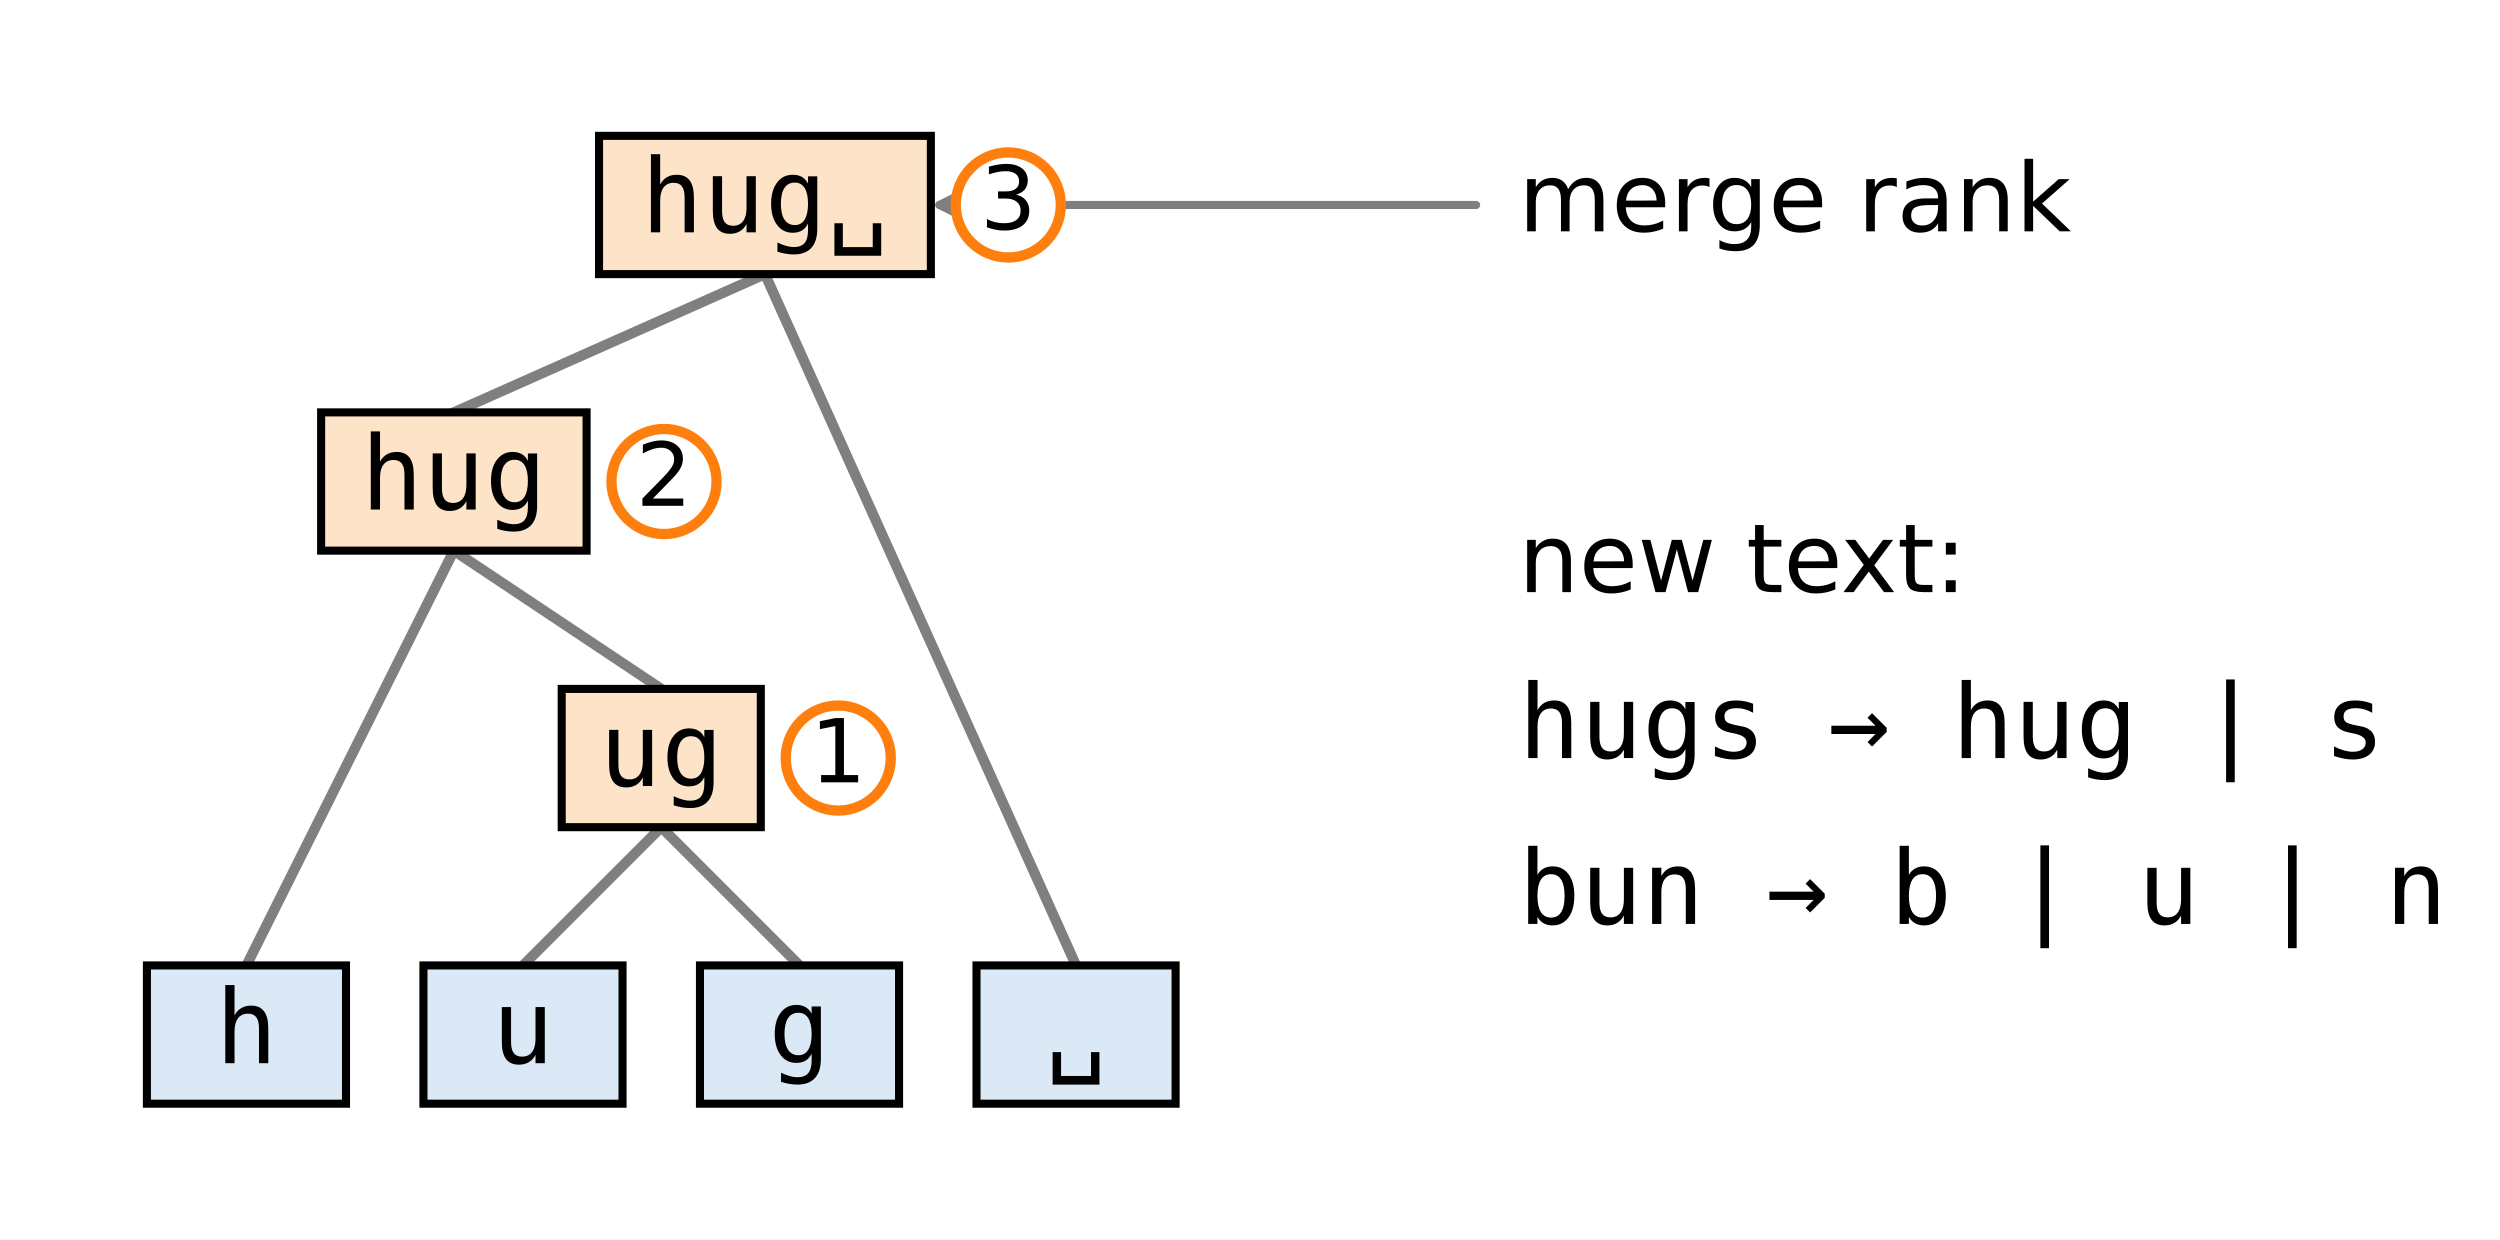
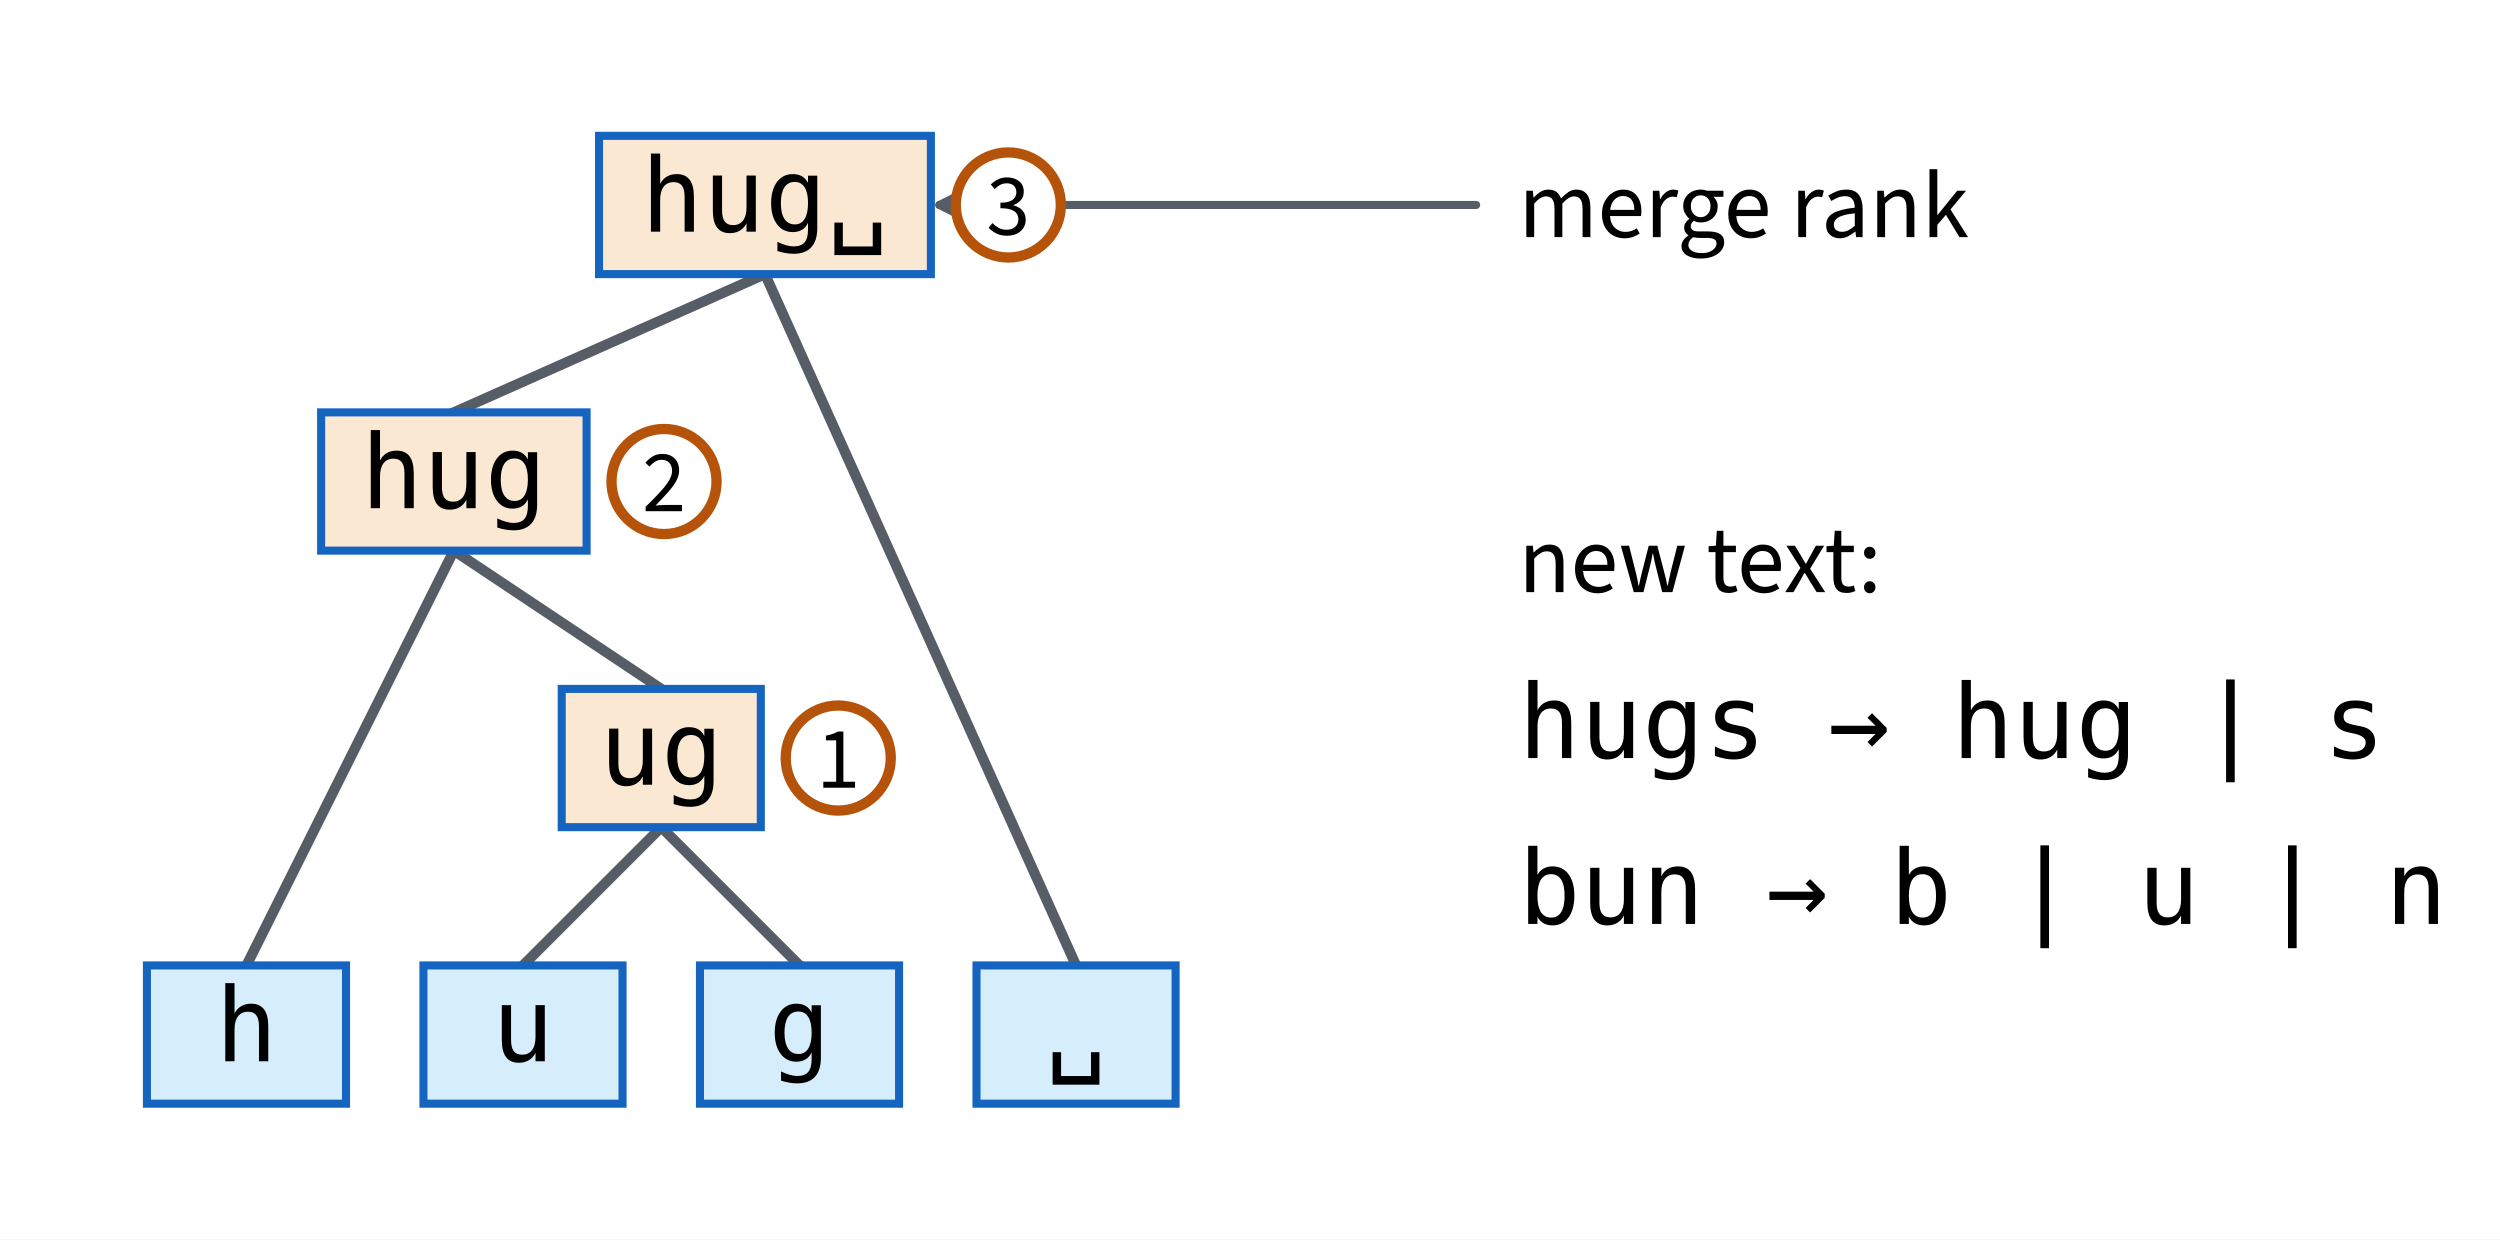
<svg xmlns="http://www.w3.org/2000/svg" xmlns:xlink="http://www.w3.org/1999/xlink" width="340.362pt" height="168.758pt" viewBox="0 0 340.362 168.758" version="1.1">
  <defs>
    <style type="text/css">*{stroke-linejoin: round; stroke-linecap: butt}</style>
  </defs>
  <g id="figure_1">
    <g id="patch_1">
      <path d="M 0 168.758  L 340.362 168.758  L 340.362 0  L 0 0  z " style="fill: #ffffff" />
    </g>
    <g id="axes_1">
      <g id="line2d_1">
-         <path d="M 90.026 112.615  L 71.202 131.439  " clip-path="url(#p2301334f1e)" style="fill: none; stroke: #7f7f7f; stroke-width: 1.4; stroke-linecap: square" />
+         <path d="M 90.026 112.615  L 71.202 131.439  " clip-path="url(#p2301334f1e)" style="fill: none; stroke: #565d66; stroke-width: 1.4; stroke-linecap: square" />
      </g>
      <g id="line2d_2">
-         <path d="M 90.026 112.615  L 108.85 131.439  " clip-path="url(#p2301334f1e)" style="fill: none; stroke: #7f7f7f; stroke-width: 1.4; stroke-linecap: square" />
+         <path d="M 90.026 112.615  L 108.85 131.439  " clip-path="url(#p2301334f1e)" style="fill: none; stroke: #565d66; stroke-width: 1.4; stroke-linecap: square" />
      </g>
      <g id="line2d_3">
-         <path d="M 61.79 74.967  L 33.554 131.439  " clip-path="url(#p2301334f1e)" style="fill: none; stroke: #7f7f7f; stroke-width: 1.4; stroke-linecap: square" />
+         <path d="M 61.79 74.967  L 33.554 131.439  " clip-path="url(#p2301334f1e)" style="fill: none; stroke: #565d66; stroke-width: 1.4; stroke-linecap: square" />
      </g>
      <g id="line2d_4">
-         <path d="M 61.79 74.967  L 90.026 93.791  " clip-path="url(#p2301334f1e)" style="fill: none; stroke: #7f7f7f; stroke-width: 1.4; stroke-linecap: square" />
+         <path d="M 61.79 74.967  L 90.026 93.791  " clip-path="url(#p2301334f1e)" style="fill: none; stroke: #565d66; stroke-width: 1.4; stroke-linecap: square" />
      </g>
      <g id="line2d_5">
-         <path d="M 104.144 37.319  L 61.79 56.143  " clip-path="url(#p2301334f1e)" style="fill: none; stroke: #7f7f7f; stroke-width: 1.4; stroke-linecap: square" />
+         <path d="M 104.144 37.319  L 61.79 56.143  " clip-path="url(#p2301334f1e)" style="fill: none; stroke: #565d66; stroke-width: 1.4; stroke-linecap: square" />
      </g>
      <g id="line2d_6">
-         <path d="M 104.144 37.319  L 146.498 131.439  " clip-path="url(#p2301334f1e)" style="fill: none; stroke: #7f7f7f; stroke-width: 1.4; stroke-linecap: square" />
+         <path d="M 104.144 37.319  L 146.498 131.439  " clip-path="url(#p2301334f1e)" style="fill: none; stroke: #565d66; stroke-width: 1.4; stroke-linecap: square" />
      </g>
      <g id="patch_2">
-         <path d="M 20 150.263  L 47.107 150.263  L 47.107 131.439  L 20 131.439  z " clip-path="url(#p2301334f1e)" style="fill: #dbe9f6; stroke: #000000; stroke-width: 1.1; stroke-linejoin: miter" />
+         <path d="M 20 150.263  L 47.107 150.263  L 47.107 131.439  L 20 131.439  z " clip-path="url(#p2301334f1e)" style="fill: #d6edfc; stroke: #1565c0; stroke-width: 1.1; stroke-linejoin: miter" />
      </g>
      <g id="patch_3">
-         <path d="M 57.649 150.263  L 84.755 150.263  L 84.755 131.439  L 57.649 131.439  z " clip-path="url(#p2301334f1e)" style="fill: #dbe9f6; stroke: #000000; stroke-width: 1.1; stroke-linejoin: miter" />
+         <path d="M 57.649 150.263  L 84.755 150.263  L 84.755 131.439  L 57.649 131.439  z " clip-path="url(#p2301334f1e)" style="fill: #d6edfc; stroke: #1565c0; stroke-width: 1.1; stroke-linejoin: miter" />
      </g>
      <g id="patch_4">
-         <path d="M 95.297 150.263  L 122.403 150.263  L 122.403 131.439  L 95.297 131.439  z " clip-path="url(#p2301334f1e)" style="fill: #dbe9f6; stroke: #000000; stroke-width: 1.1; stroke-linejoin: miter" />
+         <path d="M 95.297 150.263  L 122.403 150.263  L 122.403 131.439  L 95.297 131.439  z " clip-path="url(#p2301334f1e)" style="fill: #d6edfc; stroke: #1565c0; stroke-width: 1.1; stroke-linejoin: miter" />
      </g>
      <g id="patch_5">
-         <path d="M 132.945 150.263  L 160.052 150.263  L 160.052 131.439  L 132.945 131.439  z " clip-path="url(#p2301334f1e)" style="fill: #dbe9f6; stroke: #000000; stroke-width: 1.1; stroke-linejoin: miter" />
+         <path d="M 132.945 150.263  L 160.052 150.263  L 160.052 131.439  L 132.945 131.439  z " clip-path="url(#p2301334f1e)" style="fill: #d6edfc; stroke: #1565c0; stroke-width: 1.1; stroke-linejoin: miter" />
      </g>
      <g id="patch_6">
-         <path d="M 76.473 112.615  L 103.579 112.615  L 103.579 93.791  L 76.473 93.791  z " clip-path="url(#p2301334f1e)" style="fill: #fde3c8; stroke: #000000; stroke-width: 1.1; stroke-linejoin: miter" />
+         <path d="M 76.473 112.615  L 103.579 112.615  L 103.579 93.791  L 76.473 93.791  z " clip-path="url(#p2301334f1e)" style="fill: #fbe8d3; stroke: #1565c0; stroke-width: 1.1; stroke-linejoin: miter" />
      </g>
      <g id="patch_7">
-         <path d="M 43.719 74.967  L 79.861 74.967  L 79.861 56.143  L 43.719 56.143  z " clip-path="url(#p2301334f1e)" style="fill: #fde3c8; stroke: #000000; stroke-width: 1.1; stroke-linejoin: miter" />
+         <path d="M 43.719 74.967  L 79.861 74.967  L 79.861 56.143  L 43.719 56.143  z " clip-path="url(#p2301334f1e)" style="fill: #fbe8d3; stroke: #1565c0; stroke-width: 1.1; stroke-linejoin: miter" />
      </g>
      <g id="patch_8">
-         <path d="M 81.555 37.319  L 126.733 37.319  L 126.733 18.494  L 81.555 18.494  z " clip-path="url(#p2301334f1e)" style="fill: #fde3c8; stroke: #000000; stroke-width: 1.1; stroke-linejoin: miter" />
+         <path d="M 81.555 37.319  L 126.733 37.319  L 126.733 18.494  L 81.555 18.494  z " clip-path="url(#p2301334f1e)" style="fill: #fbe8d3; stroke: #1565c0; stroke-width: 1.1; stroke-linejoin: miter" />
      </g>
      <g id="text_1">
-         <g transform="translate(206.7354 31.49369) scale(0.13 -0.13)">
-           <defs>
-             <path id="DejaVuSans-6d" d="M 3328 2828  Q 3544 3216 3844 3400  Q 4144 3584 4550 3584  Q 5097 3584 5394 3201  Q 5691 2819 5691 2113  L 5691 0  L 5113 0  L 5113 2094  Q 5113 2597 4934 2840  Q 4756 3084 4391 3084  Q 3944 3084 3684 2787  Q 3425 2491 3425 1978  L 3425 0  L 2847 0  L 2847 2094  Q 2847 2600 2669 2842  Q 2491 3084 2119 3084  Q 1678 3084 1418 2786  Q 1159 2488 1159 1978  L 1159 0  L 581 0  L 581 3500  L 1159 3500  L 1159 2956  Q 1356 3278 1631 3431  Q 1906 3584 2284 3584  Q 2666 3584 2933 3390  Q 3200 3197 3328 2828  z " transform="scale(0.015625)" />
-             <path id="DejaVuSans-65" d="M 3597 1894  L 3597 1613  L 953 1613  Q 991 1019 1311 708  Q 1631 397 2203 397  Q 2534 397 2845 478  Q 3156 559 3463 722  L 3463 178  Q 3153 47 2828 -22  Q 2503 -91 2169 -91  Q 1331 -91 842 396  Q 353 884 353 1716  Q 353 2575 817 3079  Q 1281 3584 2069 3584  Q 2775 3584 3186 3129  Q 3597 2675 3597 1894  z M 3022 2063  Q 3016 2534 2758 2815  Q 2500 3097 2075 3097  Q 1594 3097 1305 2825  Q 1016 2553 972 2059  L 3022 2063  z " transform="scale(0.015625)" />
-             <path id="DejaVuSans-72" d="M 2631 2963  Q 2534 3019 2420 3045  Q 2306 3072 2169 3072  Q 1681 3072 1420 2755  Q 1159 2438 1159 1844  L 1159 0  L 581 0  L 581 3500  L 1159 3500  L 1159 2956  Q 1341 3275 1631 3429  Q 1922 3584 2338 3584  Q 2397 3584 2469 3576  Q 2541 3569 2628 3553  L 2631 2963  z " transform="scale(0.015625)" />
-             <path id="DejaVuSans-67" d="M 2906 1791  Q 2906 2416 2648 2759  Q 2391 3103 1925 3103  Q 1463 3103 1205 2759  Q 947 2416 947 1791  Q 947 1169 1205 825  Q 1463 481 1925 481  Q 2391 481 2648 825  Q 2906 1169 2906 1791  z M 3481 434  Q 3481 -459 3084 -895  Q 2688 -1331 1869 -1331  Q 1566 -1331 1297 -1286  Q 1028 -1241 775 -1147  L 775 -588  Q 1028 -725 1275 -790  Q 1522 -856 1778 -856  Q 2344 -856 2625 -561  Q 2906 -266 2906 331  L 2906 616  Q 2728 306 2450 153  Q 2172 0 1784 0  Q 1141 0 747 490  Q 353 981 353 1791  Q 353 2603 747 3093  Q 1141 3584 1784 3584  Q 2172 3584 2450 3431  Q 2728 3278 2906 2969  L 2906 3500  L 3481 3500  L 3481 434  z " transform="scale(0.015625)" />
-             <path id="DejaVuSans-20" transform="scale(0.015625)" />
-             <path id="DejaVuSans-61" d="M 2194 1759  Q 1497 1759 1228 1600  Q 959 1441 959 1056  Q 959 750 1161 570  Q 1363 391 1709 391  Q 2188 391 2477 730  Q 2766 1069 2766 1631  L 2766 1759  L 2194 1759  z M 3341 1997  L 3341 0  L 2766 0  L 2766 531  Q 2569 213 2275 61  Q 1981 -91 1556 -91  Q 1019 -91 701 211  Q 384 513 384 1019  Q 384 1609 779 1909  Q 1175 2209 1959 2209  L 2766 2209  L 2766 2266  Q 2766 2663 2505 2880  Q 2244 3097 1772 3097  Q 1472 3097 1187 3025  Q 903 2953 641 2809  L 641 3341  Q 956 3463 1253 3523  Q 1550 3584 1831 3584  Q 2591 3584 2966 3190  Q 3341 2797 3341 1997  z " transform="scale(0.015625)" />
-             <path id="DejaVuSans-6e" d="M 3513 2113  L 3513 0  L 2938 0  L 2938 2094  Q 2938 2591 2744 2837  Q 2550 3084 2163 3084  Q 1697 3084 1428 2787  Q 1159 2491 1159 1978  L 1159 0  L 581 0  L 581 3500  L 1159 3500  L 1159 2956  Q 1366 3272 1645 3428  Q 1925 3584 2291 3584  Q 2894 3584 3203 3211  Q 3513 2838 3513 2113  z " transform="scale(0.015625)" />
-             <path id="DejaVuSans-6b" d="M 581 4863  L 1159 4863  L 1159 1991  L 2875 3500  L 3609 3500  L 1753 1863  L 3688 0  L 2938 0  L 1159 1709  L 1159 0  L 581 0  L 581 4863  z " transform="scale(0.015625)" />
-           </defs>
-           <use xlink:href="#DejaVuSans-6d" />
-           <use xlink:href="#DejaVuSans-65" transform="translate(97.41211 0)" />
-           <use xlink:href="#DejaVuSans-72" transform="translate(158.9355 0)" />
-           <use xlink:href="#DejaVuSans-67" transform="translate(198.2988 0)" />
-           <use xlink:href="#DejaVuSans-65" transform="translate(261.7754 0)" />
-           <use xlink:href="#DejaVuSans-20" transform="translate(323.2988 0)" />
-           <use xlink:href="#DejaVuSans-72" transform="translate(355.0859 0)" />
-           <use xlink:href="#DejaVuSans-61" transform="translate(396.1992 0)" />
-           <use xlink:href="#DejaVuSans-6e" transform="translate(457.4785 0)" />
-           <use xlink:href="#DejaVuSans-6b" transform="translate(520.8574 0)" />
+         <g transform="translate(206.7354 32.28751) scale(0.13 -0.13)">
+           <defs>
+             <path id="SourceSans3-Regular-28" d="M 525 0  L 525 3110  L 960 3110  L 1005 2662  L 1024 2662  Q 1229 2886 1472 3036  Q 1715 3187 1990 3187  Q 2349 3187 2550 3030  Q 2752 2874 2848 2592  Q 3091 2854 3340 3020  Q 3590 3187 3872 3187  Q 4352 3187 4585 2876  Q 4819 2566 4819 1971  L 4819 0  L 4294 0  L 4294 1901  Q 4294 2336 4153 2534  Q 4013 2733 3718 2733  Q 3373 2733 2938 2253  L 2938 0  L 2413 0  L 2413 1901  Q 2413 2336 2272 2534  Q 2131 2733 1830 2733  Q 1485 2733 1050 2253  L 1050 0  L 525 0  z " transform="scale(0.015625)" />
+             <path id="SourceSans3-Regular-20" d="M 1702 2758  Q 1510 2758 1328 2665  Q 1146 2573 1014 2368  Q 883 2163 838 1830  L 2458 1830  Q 2458 2285 2259 2521  Q 2061 2758 1702 2758  z M 1786 -77  Q 1370 -77 1027 115  Q 685 307 486 675  Q 288 1043 288 1555  Q 288 2061 489 2425  Q 691 2790 1014 2988  Q 1338 3187 1696 3187  Q 2298 3187 2614 2790  Q 2931 2394 2931 1728  Q 2931 1645 2924 1568  Q 2918 1491 2906 1414  L 826 1414  Q 864 890 1161 621  Q 1459 352 1850 352  Q 2074 352 2269 416  Q 2464 480 2624 589  L 2816 243  Q 2611 102 2358 12  Q 2106 -77 1786 -77  z " transform="scale(0.015625)" />
+             <path id="SourceSans3-Regular-2d" d="M 525 0  L 525 3110  L 960 3110  L 1005 2547  L 1024 2547  Q 1178 2842 1408 3014  Q 1638 3187 1907 3187  Q 2093 3187 2240 3123  L 2125 2675  Q 2054 2694 1993 2704  Q 1933 2714 1837 2714  Q 1638 2714 1424 2554  Q 1210 2394 1050 1997  L 1050 0  L 525 0  z " transform="scale(0.015625)" />
+             <path id="SourceSans3-Regular-22" d="M 1574 -1434  Q 1005 -1434 646 -1216  Q 288 -998 288 -595  Q 288 -397 409 -214  Q 531 -32 742 109  L 742 134  Q 627 205 547 333  Q 467 461 467 640  Q 467 838 576 985  Q 685 1133 806 1216  L 806 1242  Q 653 1370 528 1587  Q 403 1805 403 2080  Q 403 2419 563 2668  Q 723 2918 992 3052  Q 1261 3187 1574 3187  Q 1702 3187 1817 3164  Q 1933 3142 2016 3110  L 3098 3110  L 3098 2707  L 2451 2707  L 2451 2682  Q 2560 2579 2637 2425  Q 2714 2272 2714 2061  Q 2714 1734 2560 1491  Q 2406 1248 2150 1117  Q 1894 986 1574 986  Q 1325 986 1107 1094  Q 1024 1024 966 937  Q 909 851 909 723  Q 909 576 1027 480  Q 1146 384 1459 384  L 2061 384  Q 2605 384 2877 208  Q 3149 32 3149 -358  Q 3149 -646 2957 -889  Q 2765 -1133 2413 -1283  Q 2061 -1434 1574 -1434  z M 1574 1338  Q 1843 1338 2038 1539  Q 2234 1741 2234 2080  Q 2234 2419 2042 2611  Q 1850 2803 1574 2803  Q 1299 2803 1107 2611  Q 915 2419 915 2080  Q 915 1741 1110 1539  Q 1306 1338 1574 1338  z M 1651 -1069  Q 2099 -1069 2368 -873  Q 2637 -678 2637 -435  Q 2637 -218 2473 -134  Q 2310 -51 2010 -51  L 1472 -51  Q 1382 -51 1276 -38  Q 1171 -26 1069 0  Q 902 -122 825 -256  Q 749 -390 749 -525  Q 749 -774 989 -921  Q 1229 -1069 1651 -1069  z " transform="scale(0.015625)" />
+             <path id="SourceSans3-Regular-1" transform="scale(0.015625)" />
+             <path id="SourceSans3-Regular-1c" d="M 1242 -77  Q 851 -77 588 153  Q 326 384 326 806  Q 326 1331 787 1600  Q 1248 1869 2246 1978  Q 2246 2176 2188 2349  Q 2131 2522 1993 2634  Q 1856 2746 1600 2746  Q 1331 2746 1094 2643  Q 858 2541 672 2426  L 467 2784  Q 685 2931 1001 3059  Q 1318 3187 1690 3187  Q 2259 3187 2515 2838  Q 2771 2490 2771 1907  L 2771 0  L 2336 0  L 2291 371  L 2272 371  Q 2042 186 1789 54  Q 1536 -77 1242 -77  z M 1389 358  Q 1613 358 1817 460  Q 2022 563 2246 762  L 2246 1600  Q 1722 1542 1414 1440  Q 1107 1338 976 1190  Q 845 1043 845 838  Q 845 582 1005 470  Q 1165 358 1389 358  z " transform="scale(0.015625)" />
+             <path id="SourceSans3-Regular-29" d="M 525 0  L 525 3110  L 960 3110  L 1005 2662  L 1024 2662  Q 1248 2886 1497 3036  Q 1747 3187 2067 3187  Q 2560 3187 2787 2876  Q 3014 2566 3014 1971  L 3014 0  L 2490 0  L 2490 1901  Q 2490 2336 2349 2534  Q 2208 2733 1901 2733  Q 1664 2733 1475 2611  Q 1286 2490 1050 2253  L 1050 0  L 525 0  z " transform="scale(0.015625)" />
+             <path id="SourceSans3-Regular-26" d="M 525 0  L 525 4557  L 1050 4557  L 1050 1478  L 1062 1478  L 2381 3110  L 2970 3110  L 1933 1856  L 3110 0  L 2534 0  L 1626 1498  L 1050 819  L 1050 0  L 525 0  z " transform="scale(0.015625)" />
+           </defs>
+           <use xlink:href="#SourceSans3-Regular-28" />
+           <use xlink:href="#SourceSans3-Regular-20" transform="translate(82.90625 0)" />
+           <use xlink:href="#SourceSans3-Regular-2d" transform="translate(132.5 0)" />
+           <use xlink:href="#SourceSans3-Regular-22" transform="translate(166.2031 0)" />
+           <use xlink:href="#SourceSans3-Regular-20" transform="translate(215.2031 0)" />
+           <use xlink:href="#SourceSans3-Regular-1" transform="translate(264.7969 0)" />
+           <use xlink:href="#SourceSans3-Regular-2d" transform="translate(284.7969 0)" />
+           <use xlink:href="#SourceSans3-Regular-1c" transform="translate(317.0938 0)" />
+           <use xlink:href="#SourceSans3-Regular-29" transform="translate(367.5 0)" />
+           <use xlink:href="#SourceSans3-Regular-26" transform="translate(422.2031 0)" />
        </g>
      </g>
      <g id="patch_9">
-         <path d="M 200.968 27.907  Q 163.814 27.907 127.89 27.907  " style="fill: none; stroke: #7f7f7f; stroke-width: 1.1; stroke-linecap: round" />
-         <path d="M 132.29 30.107  L 127.89 27.907  L 132.29 25.707  " style="fill: none; stroke: #7f7f7f; stroke-width: 1.1; stroke-linecap: round" />
+         <path d="M 200.968 27.907  Q 163.814 27.907 127.89 27.907  " style="fill: none; stroke: #565d66; stroke-width: 1.1; stroke-linecap: round" />
+         <path d="M 134.69 31.307  L 127.89 27.907  L 134.69 24.507  " style="fill: none; stroke: #565d66; stroke-width: 1.1; stroke-linecap: round" />
      </g>
      <g id="text_2">
        <g transform="translate(206.7354 80.61398) scale(0.13 -0.13)">
          <defs>
-             <path id="DejaVuSans-77" d="M 269 3500  L 844 3500  L 1563 769  L 2278 3500  L 2956 3500  L 3675 769  L 4391 3500  L 4966 3500  L 4050 0  L 3372 0  L 2619 2869  L 1863 0  L 1184 0  L 269 3500  z " transform="scale(0.015625)" />
-             <path id="DejaVuSans-74" d="M 1172 4494  L 1172 3500  L 2356 3500  L 2356 3053  L 1172 3053  L 1172 1153  Q 1172 725 1289 603  Q 1406 481 1766 481  L 2356 481  L 2356 0  L 1766 0  Q 1100 0 847 248  Q 594 497 594 1153  L 594 3053  L 172 3053  L 172 3500  L 594 3500  L 594 4494  L 1172 4494  z " transform="scale(0.015625)" />
-             <path id="DejaVuSans-78" d="M 3513 3500  L 2247 1797  L 3578 0  L 2900 0  L 1881 1375  L 863 0  L 184 0  L 1544 1831  L 300 3500  L 978 3500  L 1906 2253  L 2834 3500  L 3513 3500  z " transform="scale(0.015625)" />
-             <path id="DejaVuSans-3a" d="M 750 794  L 1409 794  L 1409 0  L 750 0  L 750 794  z M 750 3309  L 1409 3309  L 1409 2516  L 750 2516  L 750 3309  z " transform="scale(0.015625)" />
-           </defs>
-           <use xlink:href="#DejaVuSans-6e" />
-           <use xlink:href="#DejaVuSans-65" transform="translate(63.37891 0)" />
-           <use xlink:href="#DejaVuSans-77" transform="translate(124.9023 0)" />
-           <use xlink:href="#DejaVuSans-20" transform="translate(206.6895 0)" />
-           <use xlink:href="#DejaVuSans-74" transform="translate(238.4766 0)" />
-           <use xlink:href="#DejaVuSans-65" transform="translate(277.6855 0)" />
-           <use xlink:href="#DejaVuSans-78" transform="translate(337.459 0)" />
-           <use xlink:href="#DejaVuSans-74" transform="translate(396.6387 0)" />
-           <use xlink:href="#DejaVuSans-3a" transform="translate(435.8477 0)" />
+             <path id="SourceSans3-Regular-32" d="M 1018 0  L 154 3110  L 704 3110  L 1158 1312  Q 1210 1101 1254 889  Q 1299 678 1338 429  L 1363 429  Q 1414 678 1462 889  Q 1510 1101 1562 1312  L 2022 3110  L 2598 3110  L 3066 1312  Q 3123 1101 3174 889  Q 3226 678 3270 429  L 3296 429  Q 3347 678 3392 889  Q 3437 1101 3482 1312  L 3936 3110  L 4448 3110  L 3610 0  L 2925 0  L 2509 1664  Q 2451 1882 2406 2096  Q 2362 2310 2310 2586  L 2285 2586  Q 2240 2310 2192 2092  Q 2144 1875 2086 1664  L 1670 0  L 1018 0  z " transform="scale(0.015625)" />
+             <path id="SourceSans3-Regular-2f" d="M 1504 -58  Q 1005 -58 809 227  Q 614 512 614 979  L 614 2682  L 154 2682  L 154 3078  L 640 3110  L 704 4109  L 1146 4109  L 1146 3110  L 1984 3110  L 1984 2682  L 1146 2682  L 1146 966  Q 1146 685 1251 528  Q 1357 371 1626 371  Q 1709 371 1798 387  Q 1888 403 1978 448  L 2086 77  Q 1965 13 1814 -22  Q 1664 -58 1504 -58  z " transform="scale(0.015625)" />
+             <path id="SourceSans3-Regular-33" d="M 90 0  L 1107 1626  L 166 3110  L 736 3110  L 1152 2426  Q 1222 2304 1299 2169  Q 1376 2035 1459 1907  L 1485 1907  Q 1555 2035 1625 2169  Q 1696 2304 1766 2426  L 2144 3110  L 2694 3110  L 1754 1568  L 2765 0  L 2195 0  L 1741 723  Q 1658 864 1574 1005  Q 1491 1146 1402 1280  L 1376 1280  Q 1293 1146 1216 1008  Q 1139 870 1062 723  L 640 0  L 90 0  z " transform="scale(0.015625)" />
+             <path id="SourceSans3-Regular-56d" d="M 800 2233  Q 640 2233 528 2345  Q 416 2457 416 2630  Q 416 2816 528 2928  Q 640 3040 800 3040  Q 954 3040 1066 2928  Q 1178 2816 1178 2630  Q 1178 2457 1066 2345  Q 954 2233 800 2233  z M 800 -77  Q 640 -77 528 35  Q 416 147 416 320  Q 416 506 528 618  Q 640 730 800 730  Q 954 730 1066 618  Q 1178 506 1178 320  Q 1178 147 1066 35  Q 954 -77 800 -77  z " transform="scale(0.015625)" />
+           </defs>
+           <use xlink:href="#SourceSans3-Regular-29" />
+           <use xlink:href="#SourceSans3-Regular-20" transform="translate(54.70312 0)" />
+           <use xlink:href="#SourceSans3-Regular-32" transform="translate(104.7969 0)" />
+           <use xlink:href="#SourceSans3-Regular-1" transform="translate(176.7031 0)" />
+           <use xlink:href="#SourceSans3-Regular-2f" transform="translate(196.7031 0)" />
+           <use xlink:href="#SourceSans3-Regular-20" transform="translate(229.0938 0)" />
+           <use xlink:href="#SourceSans3-Regular-33" transform="translate(277.9844 0)" />
+           <use xlink:href="#SourceSans3-Regular-2f" transform="translate(320.1719 0)" />
+           <use xlink:href="#SourceSans3-Regular-56d" transform="translate(355.375 0)" />
        </g>
      </g>
      <g id="text_3">
        <g transform="translate(206.7354 103.2029) scale(0.14 -0.14)">
          <defs>
-             <path id="DejaVuSansMono-68" d="M 3284 2169  L 3284 0  L 2706 0  L 2706 2169  Q 2706 2641 2540 2862  Q 2375 3084 2022 3084  Q 1619 3084 1401 2798  Q 1184 2513 1184 1978  L 1184 0  L 609 0  L 609 4863  L 1184 4863  L 1184 2975  Q 1338 3275 1600 3429  Q 1863 3584 2222 3584  Q 2756 3584 3020 3232  Q 3284 2881 3284 2169  z " transform="scale(0.015625)" />
-             <path id="DejaVuSansMono-75" d="M 609 1325  L 609 3494  L 1184 3494  L 1184 1325  Q 1184 853 1351 631  Q 1519 409 1869 409  Q 2275 409 2490 695  Q 2706 981 2706 1516  L 2706 3494  L 3284 3494  L 3284 0  L 2706 0  L 2706 525  Q 2553 222 2289 65  Q 2025 -91 1672 -91  Q 1134 -91 871 261  Q 609 613 609 1325  z " transform="scale(0.015625)" />
-             <path id="DejaVuSansMono-67" d="M 2681 1778  Q 2681 2425 2470 2761  Q 2259 3097 1856 3097  Q 1434 3097 1212 2761  Q 991 2425 991 1778  Q 991 1131 1214 792  Q 1438 453 1863 453  Q 2259 453 2470 793  Q 2681 1134 2681 1778  z M 3256 225  Q 3256 -563 2884 -969  Q 2513 -1375 1791 -1375  Q 1553 -1375 1293 -1331  Q 1034 -1288 775 -1203  L 775 -634  Q 1081 -778 1331 -847  Q 1581 -916 1791 -916  Q 2256 -916 2468 -662  Q 2681 -409 2681 141  L 2681 166  L 2681 556  Q 2544 263 2306 119  Q 2069 -25 1728 -25  Q 1116 -25 750 465  Q 384 956 384 1778  Q 384 2603 750 3093  Q 1116 3584 1728 3584  Q 2066 3584 2300 3450  Q 2534 3316 2681 3034  L 2681 3488  L 3256 3488  L 3256 225  z " transform="scale(0.015625)" />
-             <path id="DejaVuSansMono-73" d="M 3041 3378  L 3041 2816  Q 2794 2959 2544 3031  Q 2294 3103 2034 3103  Q 1644 3103 1451 2976  Q 1259 2850 1259 2591  Q 1259 2356 1403 2240  Q 1547 2125 2119 2016  L 2350 1972  Q 2778 1891 2998 1647  Q 3219 1403 3219 1013  Q 3219 494 2850 201  Q 2481 -91 1825 -91  Q 1566 -91 1281 -36  Q 997 19 666 128  L 666 722  Q 988 556 1281 473  Q 1575 391 1838 391  Q 2219 391 2428 545  Q 2638 700 2638 978  Q 2638 1378 1872 1531  L 1847 1538  L 1631 1581  Q 1134 1678 906 1908  Q 678 2138 678 2534  Q 678 3038 1018 3311  Q 1359 3584 1991 3584  Q 2272 3584 2531 3532  Q 2791 3481 3041 3378  z " transform="scale(0.015625)" />
-             <path id="DejaVuSansMono-20" transform="scale(0.015625)" />
-             <path id="DejaVuSansMono-2192" d="M 3647 1625  L 2738 716  L 2456 997  L 2956 1497  L 206 1497  L 206 2009  L 2956 2009  L 2456 2509  L 2738 2791  L 3647 1881  L 3647 1625  z " transform="scale(0.015625)" />
-             <path id="DejaVuSansMono-7c" d="M 2194 4891  L 2194 -1509  L 1656 -1509  L 1656 4891  L 2194 4891  z " transform="scale(0.015625)" />
-           </defs>
-           <use xlink:href="#DejaVuSansMono-68" />
-           <use xlink:href="#DejaVuSansMono-75" transform="translate(60.20508 0)" />
-           <use xlink:href="#DejaVuSansMono-67" transform="translate(120.4102 0)" />
-           <use xlink:href="#DejaVuSansMono-73" transform="translate(180.6152 0)" />
-           <use xlink:href="#DejaVuSansMono-20" transform="translate(240.8203 0)" />
-           <use xlink:href="#DejaVuSansMono-2192" transform="translate(301.0254 0)" />
-           <use xlink:href="#DejaVuSansMono-20" transform="translate(361.2305 0)" />
-           <use xlink:href="#DejaVuSansMono-68" transform="translate(421.4355 0)" />
-           <use xlink:href="#DejaVuSansMono-75" transform="translate(481.6406 0)" />
-           <use xlink:href="#DejaVuSansMono-67" transform="translate(541.8457 0)" />
-           <use xlink:href="#DejaVuSansMono-20" transform="translate(602.0508 0)" />
-           <use xlink:href="#DejaVuSansMono-7c" transform="translate(662.2559 0)" />
-           <use xlink:href="#DejaVuSansMono-20" transform="translate(722.4609 0)" />
-           <use xlink:href="#DejaVuSansMono-73" transform="translate(782.666 0)" />
+             <path id="DejaVuSansMono-4b" d="M 3284 2169  L 3284 0  L 2706 0  L 2706 2169  Q 2706 2641 2540 2862  Q 2375 3084 2022 3084  Q 1619 3084 1401 2798  Q 1184 2513 1184 1978  L 1184 0  L 609 0  L 609 4863  L 1184 4863  L 1184 2975  Q 1338 3275 1600 3429  Q 1863 3584 2222 3584  Q 2756 3584 3020 3232  Q 3284 2881 3284 2169  z " transform="scale(0.015625)" />
+             <path id="DejaVuSansMono-58" d="M 609 1325  L 609 3494  L 1184 3494  L 1184 1325  Q 1184 853 1351 631  Q 1519 409 1869 409  Q 2275 409 2490 695  Q 2706 981 2706 1516  L 2706 3494  L 3284 3494  L 3284 0  L 2706 0  L 2706 525  Q 2553 222 2289 65  Q 2025 -91 1672 -91  Q 1134 -91 871 261  Q 609 613 609 1325  z " transform="scale(0.015625)" />
+             <path id="DejaVuSansMono-4a" d="M 2681 1778  Q 2681 2425 2470 2761  Q 2259 3097 1856 3097  Q 1434 3097 1212 2761  Q 991 2425 991 1778  Q 991 1131 1214 792  Q 1438 453 1863 453  Q 2259 453 2470 793  Q 2681 1134 2681 1778  z M 3256 225  Q 3256 -563 2884 -969  Q 2513 -1375 1791 -1375  Q 1553 -1375 1293 -1331  Q 1034 -1288 775 -1203  L 775 -634  Q 1081 -778 1331 -847  Q 1581 -916 1791 -916  Q 2256 -916 2468 -662  Q 2681 -409 2681 141  L 2681 166  L 2681 556  Q 2544 263 2306 119  Q 2069 -25 1728 -25  Q 1116 -25 750 465  Q 384 956 384 1778  Q 384 2603 750 3093  Q 1116 3584 1728 3584  Q 2066 3584 2300 3450  Q 2534 3316 2681 3034  L 2681 3488  L 3256 3488  L 3256 225  z " transform="scale(0.015625)" />
+             <path id="DejaVuSansMono-56" d="M 3041 3378  L 3041 2816  Q 2794 2959 2544 3031  Q 2294 3103 2034 3103  Q 1644 3103 1451 2976  Q 1259 2850 1259 2591  Q 1259 2356 1403 2240  Q 1547 2125 2119 2016  L 2350 1972  Q 2778 1891 2998 1647  Q 3219 1403 3219 1013  Q 3219 494 2850 201  Q 2481 -91 1825 -91  Q 1566 -91 1281 -36  Q 997 19 666 128  L 666 722  Q 988 556 1281 473  Q 1575 391 1838 391  Q 2219 391 2428 545  Q 2638 700 2638 978  Q 2638 1378 1872 1531  L 1847 1538  L 1631 1581  Q 1134 1678 906 1908  Q 678 2138 678 2534  Q 678 3038 1018 3311  Q 1359 3584 1991 3584  Q 2272 3584 2531 3532  Q 2791 3481 3041 3378  z " transform="scale(0.015625)" />
+             <path id="DejaVuSansMono-3" transform="scale(0.015625)" />
+             <path id="DejaVuSansMono-7a6" d="M 3647 1625  L 2738 716  L 2456 997  L 2956 1497  L 206 1497  L 206 2009  L 2956 2009  L 2456 2509  L 2738 2791  L 3647 1881  L 3647 1625  z " transform="scale(0.015625)" />
+             <path id="DejaVuSansMono-5f" d="M 2194 4891  L 2194 -1509  L 1656 -1509  L 1656 4891  L 2194 4891  z " transform="scale(0.015625)" />
+           </defs>
+           <use xlink:href="#DejaVuSansMono-4b" />
+           <use xlink:href="#DejaVuSansMono-58" transform="translate(60.20312 0)" />
+           <use xlink:href="#DejaVuSansMono-4a" transform="translate(120.4062 0)" />
+           <use xlink:href="#DejaVuSansMono-56" transform="translate(180.6094 0)" />
+           <use xlink:href="#DejaVuSansMono-3" transform="translate(240.8125 0)" />
+           <use xlink:href="#DejaVuSansMono-7a6" transform="translate(301.0156 0)" />
+           <use xlink:href="#DejaVuSansMono-3" transform="translate(361.2188 0)" />
+           <use xlink:href="#DejaVuSansMono-4b" transform="translate(421.4219 0)" />
+           <use xlink:href="#DejaVuSansMono-58" transform="translate(481.625 0)" />
+           <use xlink:href="#DejaVuSansMono-4a" transform="translate(541.8281 0)" />
+           <use xlink:href="#DejaVuSansMono-3" transform="translate(602.0312 0)" />
+           <use xlink:href="#DejaVuSansMono-5f" transform="translate(662.2344 0)" />
+           <use xlink:href="#DejaVuSansMono-3" transform="translate(722.4375 0)" />
+           <use xlink:href="#DejaVuSansMono-56" transform="translate(782.6406 0)" />
        </g>
      </g>
      <g id="text_4">
        <g transform="translate(206.7354 125.7918) scale(0.14 -0.14)">
          <defs>
-             <path id="DejaVuSansMono-62" d="M 2869 1747  Q 2869 2416 2656 2756  Q 2444 3097 2028 3097  Q 1609 3097 1393 2755  Q 1178 2413 1178 1747  Q 1178 1084 1393 740  Q 1609 397 2028 397  Q 2444 397 2656 737  Q 2869 1078 2869 1747  z M 1178 3053  Q 1316 3309 1558 3446  Q 1800 3584 2119 3584  Q 2750 3584 3112 3098  Q 3475 2613 3475 1759  Q 3475 894 3111 401  Q 2747 -91 2113 -91  Q 1800 -91 1561 45  Q 1322 181 1178 441  L 1178 0  L 603 0  L 603 4863  L 1178 4863  L 1178 3053  z " transform="scale(0.015625)" />
-             <path id="DejaVuSansMono-6e" d="M 3284 2169  L 3284 0  L 2706 0  L 2706 2169  Q 2706 2641 2540 2862  Q 2375 3084 2022 3084  Q 1619 3084 1401 2798  Q 1184 2513 1184 1978  L 1184 0  L 609 0  L 609 3500  L 1184 3500  L 1184 2975  Q 1338 3275 1600 3429  Q 1863 3584 2222 3584  Q 2756 3584 3020 3232  Q 3284 2881 3284 2169  z " transform="scale(0.015625)" />
-           </defs>
-           <use xlink:href="#DejaVuSansMono-62" />
-           <use xlink:href="#DejaVuSansMono-75" transform="translate(60.20508 0)" />
-           <use xlink:href="#DejaVuSansMono-6e" transform="translate(120.4102 0)" />
-           <use xlink:href="#DejaVuSansMono-20" transform="translate(180.6152 0)" />
-           <use xlink:href="#DejaVuSansMono-2192" transform="translate(240.8203 0)" />
-           <use xlink:href="#DejaVuSansMono-20" transform="translate(301.0254 0)" />
-           <use xlink:href="#DejaVuSansMono-62" transform="translate(361.2305 0)" />
-           <use xlink:href="#DejaVuSansMono-20" transform="translate(421.4355 0)" />
-           <use xlink:href="#DejaVuSansMono-7c" transform="translate(481.6406 0)" />
-           <use xlink:href="#DejaVuSansMono-20" transform="translate(541.8457 0)" />
-           <use xlink:href="#DejaVuSansMono-75" transform="translate(602.0508 0)" />
-           <use xlink:href="#DejaVuSansMono-20" transform="translate(662.2559 0)" />
-           <use xlink:href="#DejaVuSansMono-7c" transform="translate(722.4609 0)" />
-           <use xlink:href="#DejaVuSansMono-20" transform="translate(782.666 0)" />
-           <use xlink:href="#DejaVuSansMono-6e" transform="translate(842.8711 0)" />
+             <path id="DejaVuSansMono-45" d="M 2869 1747  Q 2869 2416 2656 2756  Q 2444 3097 2028 3097  Q 1609 3097 1393 2755  Q 1178 2413 1178 1747  Q 1178 1084 1393 740  Q 1609 397 2028 397  Q 2444 397 2656 737  Q 2869 1078 2869 1747  z M 1178 3053  Q 1316 3309 1558 3446  Q 1800 3584 2119 3584  Q 2750 3584 3112 3098  Q 3475 2613 3475 1759  Q 3475 894 3111 401  Q 2747 -91 2113 -91  Q 1800 -91 1561 45  Q 1322 181 1178 441  L 1178 0  L 603 0  L 603 4863  L 1178 4863  L 1178 3053  z " transform="scale(0.015625)" />
+             <path id="DejaVuSansMono-51" d="M 3284 2169  L 3284 0  L 2706 0  L 2706 2169  Q 2706 2641 2540 2862  Q 2375 3084 2022 3084  Q 1619 3084 1401 2798  Q 1184 2513 1184 1978  L 1184 0  L 609 0  L 609 3500  L 1184 3500  L 1184 2975  Q 1338 3275 1600 3429  Q 1863 3584 2222 3584  Q 2756 3584 3020 3232  Q 3284 2881 3284 2169  z " transform="scale(0.015625)" />
+           </defs>
+           <use xlink:href="#DejaVuSansMono-45" />
+           <use xlink:href="#DejaVuSansMono-58" transform="translate(60.20312 0)" />
+           <use xlink:href="#DejaVuSansMono-51" transform="translate(120.4062 0)" />
+           <use xlink:href="#DejaVuSansMono-3" transform="translate(180.6094 0)" />
+           <use xlink:href="#DejaVuSansMono-7a6" transform="translate(240.8125 0)" />
+           <use xlink:href="#DejaVuSansMono-3" transform="translate(301.0156 0)" />
+           <use xlink:href="#DejaVuSansMono-45" transform="translate(361.2188 0)" />
+           <use xlink:href="#DejaVuSansMono-3" transform="translate(421.4219 0)" />
+           <use xlink:href="#DejaVuSansMono-5f" transform="translate(481.625 0)" />
+           <use xlink:href="#DejaVuSansMono-3" transform="translate(541.8281 0)" />
+           <use xlink:href="#DejaVuSansMono-58" transform="translate(602.0312 0)" />
+           <use xlink:href="#DejaVuSansMono-3" transform="translate(662.2344 0)" />
+           <use xlink:href="#DejaVuSansMono-5f" transform="translate(722.4375 0)" />
+           <use xlink:href="#DejaVuSansMono-3" transform="translate(782.6406 0)" />
+           <use xlink:href="#DejaVuSansMono-51" transform="translate(842.8438 0)" />
        </g>
      </g>
      <g id="text_5">
-         <g transform="translate(29.33952 144.7514) scale(0.14 -0.14)">
-           <use xlink:href="#DejaVuSansMono-68" />
+         <g transform="translate(29.33952 144.4883) scale(0.14 -0.14)">
+           <use xlink:href="#DejaVuSansMono-4b" />
        </g>
      </g>
      <g id="text_6">
-         <g transform="translate(66.98771 144.7514) scale(0.14 -0.14)">
-           <use xlink:href="#DejaVuSansMono-75" />
+         <g transform="translate(66.98771 144.4878) scale(0.14 -0.14)">
+           <use xlink:href="#DejaVuSansMono-58" />
        </g>
      </g>
      <g id="text_7">
-         <g transform="translate(104.6359 144.6551) scale(0.14 -0.14)">
-           <use xlink:href="#DejaVuSansMono-67" />
+         <g transform="translate(104.6359 144.4878) scale(0.14 -0.14)">
+           <use xlink:href="#DejaVuSansMono-4a" />
        </g>
      </g>
      <g id="text_8">
-         <g transform="translate(142.2841 144.478) scale(0.14 -0.14)">
-           <defs>
-             <path id="DejaVuSansMono-2423" d="M 469 -1456  L 469 566  L 994 566  L 994 -919  L 2856 -919  L 2856 566  L 3381 566  L 3381 -1456  L 469 -1456  z " transform="scale(0.015625)" />
-           </defs>
-           <use xlink:href="#DejaVuSansMono-2423" />
+         <g transform="translate(142.2841 144.4878) scale(0.14 -0.14)">
+           <defs>
+             <path id="DejaVuSansMono-94e" d="M 469 -1456  L 469 566  L 994 566  L 994 -919  L 2856 -919  L 2856 566  L 3381 566  L 3381 -1456  L 469 -1456  z " transform="scale(0.015625)" />
+           </defs>
+           <use xlink:href="#DejaVuSansMono-94e" />
        </g>
      </g>
      <g id="text_9">
-         <g transform="translate(81.59759 107.007) scale(0.14 -0.14)">
-           <use xlink:href="#DejaVuSansMono-75" />
-           <use xlink:href="#DejaVuSansMono-67" transform="translate(60.20508 0)" />
+         <g transform="translate(81.59759 106.8396) scale(0.14 -0.14)">
+           <use xlink:href="#DejaVuSansMono-58" />
+           <use xlink:href="#DejaVuSansMono-4a" transform="translate(60.20312 0)" />
        </g>
      </g>
      <g id="patch_10">
-         <path d="M 114.121 110.356  C 116.018 110.356 117.838 109.602 119.179 108.261  C 120.52 106.92 121.274 105.1 121.274 103.203  C 121.274 101.306 120.52 99.486 119.179 98.145  C 117.838 96.803 116.018 96.05 114.121 96.05  C 112.224 96.05 110.404 96.803 109.063 98.145  C 107.721 99.486 106.968 101.306 106.968 103.203  C 106.968 105.1 107.721 106.92 109.063 108.261  C 110.404 109.602 112.224 110.356 114.121 110.356  z " clip-path="url(#p2301334f1e)" style="fill: #ffffff; stroke: #ff7f0e; stroke-width: 1.4; stroke-linejoin: miter" />
+         <path d="M 114.121 110.356  C 116.018 110.356 117.838 109.602 119.179 108.261  C 120.52 106.92 121.274 105.1 121.274 103.203  C 121.274 101.306 120.52 99.486 119.179 98.145  C 117.838 96.803 116.018 96.05 114.121 96.05  C 112.224 96.05 110.404 96.803 109.063 98.145  C 107.721 99.486 106.968 101.306 106.968 103.203  C 106.968 105.1 107.721 106.92 109.063 108.261  C 110.404 109.602 112.224 110.356 114.121 110.356  z " clip-path="url(#p2301334f1e)" style="fill: #ffffff; stroke: #b45309; stroke-width: 1.4; stroke-linejoin: miter" />
      </g>
      <g id="text_10">
-         <g transform="translate(49.14722 69.3697) scale(0.14 -0.14)">
-           <use xlink:href="#DejaVuSansMono-68" />
-           <use xlink:href="#DejaVuSansMono-75" transform="translate(60.20508 0)" />
-           <use xlink:href="#DejaVuSansMono-67" transform="translate(120.4102 0)" />
+         <g transform="translate(49.14722 69.19196) scale(0.14 -0.14)">
+           <use xlink:href="#DejaVuSansMono-4b" />
+           <use xlink:href="#DejaVuSansMono-58" transform="translate(60.20312 0)" />
+           <use xlink:href="#DejaVuSansMono-4a" transform="translate(120.4062 0)" />
        </g>
      </g>
      <g id="patch_11">
-         <path d="M 90.403 72.708  C 92.3 72.708 94.119 71.954 95.461 70.613  C 96.802 69.271 97.556 67.452 97.556 65.555  C 97.556 63.658 96.802 61.838 95.461 60.497  C 94.119 59.155 92.3 58.402 90.403 58.402  C 88.505 58.402 86.686 59.155 85.344 60.497  C 84.003 61.838 83.249 63.658 83.249 65.555  C 83.249 67.452 84.003 69.271 85.344 70.613  C 86.686 71.954 88.505 72.708 90.403 72.708  z " clip-path="url(#p2301334f1e)" style="fill: #ffffff; stroke: #ff7f0e; stroke-width: 1.4; stroke-linejoin: miter" />
+         <path d="M 90.403 72.708  C 92.3 72.708 94.119 71.954 95.461 70.613  C 96.802 69.271 97.556 67.452 97.556 65.555  C 97.556 63.658 96.802 61.838 95.461 60.497  C 94.119 59.155 92.3 58.402 90.403 58.402  C 88.505 58.402 86.686 59.155 85.344 60.497  C 84.003 61.838 83.249 63.658 83.249 65.555  C 83.249 67.452 84.003 69.271 85.344 70.613  C 86.686 71.954 88.505 72.708 90.403 72.708  z " clip-path="url(#p2301334f1e)" style="fill: #ffffff; stroke: #b45309; stroke-width: 1.4; stroke-linejoin: miter" />
      </g>
      <g id="text_11">
-         <g transform="translate(87.28722 31.63291) scale(0.14 -0.14)">
-           <use xlink:href="#DejaVuSansMono-68" />
-           <use xlink:href="#DejaVuSansMono-75" transform="translate(60.20508 0)" />
-           <use xlink:href="#DejaVuSansMono-67" transform="translate(120.4102 0)" />
-           <use xlink:href="#DejaVuSansMono-2423" transform="translate(180.6152 0)" />
+         <g transform="translate(87.28722 31.54377) scale(0.14 -0.14)">
+           <use xlink:href="#DejaVuSansMono-4b" />
+           <use xlink:href="#DejaVuSansMono-58" transform="translate(60.20312 0)" />
+           <use xlink:href="#DejaVuSansMono-4a" transform="translate(120.4062 0)" />
+           <use xlink:href="#DejaVuSansMono-94e" transform="translate(180.6094 0)" />
        </g>
      </g>
      <g id="patch_12">
-         <path d="M 137.275 35.06  C 139.172 35.06 140.991 34.306 142.333 32.965  C 143.674 31.623 144.428 29.804 144.428 27.907  C 144.428 26.009 143.674 24.19 142.333 22.848  C 140.991 21.507 139.172 20.753 137.275 20.753  C 135.377 20.753 133.558 21.507 132.216 22.848  C 130.875 24.19 130.121 26.009 130.121 27.907  C 130.121 29.804 130.875 31.623 132.216 32.965  C 133.558 34.306 135.377 35.06 137.275 35.06  z " clip-path="url(#p2301334f1e)" style="fill: #ffffff; stroke: #ff7f0e; stroke-width: 1.4; stroke-linejoin: miter" />
+         <path d="M 137.275 35.06  C 139.172 35.06 140.991 34.306 142.333 32.965  C 143.674 31.623 144.428 29.804 144.428 27.907  C 144.428 26.009 143.674 24.19 142.333 22.848  C 140.991 21.507 139.172 20.753 137.275 20.753  C 135.377 20.753 133.558 21.507 132.216 22.848  C 130.875 24.19 130.121 26.009 130.121 27.907  C 130.121 29.804 130.875 31.623 132.216 32.965  C 133.558 34.306 135.377 35.06 137.275 35.06  z " clip-path="url(#p2301334f1e)" style="fill: #ffffff; stroke: #b45309; stroke-width: 1.4; stroke-linejoin: miter" />
      </g>
      <g id="text_12">
-         <g transform="translate(110.3034 106.5141) scale(0.12 -0.12)">
-           <defs>
-             <path id="DejaVuSans-31" d="M 794 531  L 1825 531  L 1825 4091  L 703 3866  L 703 4441  L 1819 4666  L 2450 4666  L 2450 531  L 3481 531  L 3481 0  L 794 0  L 794 531  z " transform="scale(0.015625)" />
-           </defs>
-           <use xlink:href="#DejaVuSans-31" />
+         <g transform="translate(111.1387 107.2469) scale(0.12 -0.12)">
+           <defs>
+             <path id="SourceSans3-Regular-536" d="M 506 0  L 506 435  L 1440 435  L 1440 3443  L 698 3443  L 698 3782  Q 979 3834 1187 3907  Q 1395 3981 1562 4083  L 1965 4083  L 1965 435  L 2810 435  L 2810 0  L 506 0  z " transform="scale(0.015625)" />
+           </defs>
+           <use xlink:href="#SourceSans3-Regular-536" />
        </g>
      </g>
      <g id="text_13">
-         <g transform="translate(86.58501 68.86595) scale(0.12 -0.12)">
-           <defs>
-             <path id="DejaVuSans-32" d="M 1228 531  L 3431 531  L 3431 0  L 469 0  L 469 531  Q 828 903 1448 1529  Q 2069 2156 2228 2338  Q 2531 2678 2651 2914  Q 2772 3150 2772 3378  Q 2772 3750 2511 3984  Q 2250 4219 1831 4219  Q 1534 4219 1204 4116  Q 875 4013 500 3803  L 500 4441  Q 881 4594 1212 4672  Q 1544 4750 1819 4750  Q 2544 4750 2975 4387  Q 3406 4025 3406 3419  Q 3406 3131 3298 2873  Q 3191 2616 2906 2266  Q 2828 2175 2409 1742  Q 1991 1309 1228 531  z " transform="scale(0.015625)" />
-           </defs>
-           <use xlink:href="#DejaVuSans-32" />
+         <g transform="translate(87.42032 69.5987) scale(0.12 -0.12)">
+           <defs>
+             <path id="SourceSans3-Regular-537" d="M 256 0  L 256 320  Q 870 922 1299 1386  Q 1728 1850 1952 2227  Q 2176 2605 2176 2931  Q 2176 3283 1984 3507  Q 1792 3731 1402 3731  Q 1146 3731 928 3587  Q 710 3443 531 3238  L 237 3526  Q 493 3814 784 3987  Q 1075 4160 1466 4160  Q 2035 4160 2361 3830  Q 2688 3501 2688 2963  Q 2688 2566 2467 2176  Q 2246 1786 1862 1357  Q 1478 928 979 416  Q 1146 429 1325 441  Q 1504 454 1664 454  L 2893 454  L 2893 0  L 256 0  z " transform="scale(0.015625)" />
+           </defs>
+           <use xlink:href="#SourceSans3-Regular-537" />
        </g>
      </g>
      <g id="text_14">
-         <g transform="translate(133.457 31.21776) scale(0.12 -0.12)">
-           <defs>
-             <path id="DejaVuSans-33" d="M 2597 2516  Q 3050 2419 3304 2112  Q 3559 1806 3559 1356  Q 3559 666 3084 287  Q 2609 -91 1734 -91  Q 1441 -91 1130 -33  Q 819 25 488 141  L 488 750  Q 750 597 1062 519  Q 1375 441 1716 441  Q 2309 441 2620 675  Q 2931 909 2931 1356  Q 2931 1769 2642 2001  Q 2353 2234 1838 2234  L 1294 2234  L 1294 2753  L 1863 2753  Q 2328 2753 2575 2939  Q 2822 3125 2822 3475  Q 2822 3834 2567 4026  Q 2313 4219 1838 4219  Q 1578 4219 1281 4162  Q 984 4106 628 3988  L 628 4550  Q 988 4650 1302 4700  Q 1616 4750 1894 4750  Q 2613 4750 3031 4423  Q 3450 4097 3450 3541  Q 3450 3153 3228 2886  Q 3006 2619 2597 2516  z " transform="scale(0.015625)" />
-           </defs>
-           <use xlink:href="#DejaVuSans-33" />
+         <g transform="translate(134.2923 31.95051) scale(0.12 -0.12)">
+           <defs>
+             <path id="SourceSans3-Regular-538" d="M 1510 -77  Q 1024 -77 697 99  Q 371 275 166 499  L 435 845  Q 621 653 870 505  Q 1120 358 1478 358  Q 1850 358 2086 563  Q 2323 768 2323 1107  Q 2323 1350 2198 1532  Q 2074 1715 1789 1817  Q 1504 1920 1018 1920  L 1018 2323  Q 1453 2323 1705 2425  Q 1958 2528 2067 2701  Q 2176 2874 2176 3085  Q 2176 3386 1987 3558  Q 1798 3731 1472 3731  Q 1216 3731 1001 3616  Q 787 3501 602 3315  L 320 3648  Q 557 3872 845 4016  Q 1133 4160 1491 4160  Q 2022 4160 2368 3888  Q 2714 3616 2714 3123  Q 2714 2752 2509 2515  Q 2304 2278 1971 2150  L 1971 2125  Q 2342 2042 2598 1776  Q 2854 1510 2854 1088  Q 2854 730 2675 467  Q 2496 205 2192 64  Q 1888 -77 1510 -77  z " transform="scale(0.015625)" />
+           </defs>
+           <use xlink:href="#SourceSans3-Regular-538" />
        </g>
      </g>
    </g>
  </g>
  <defs>
    <clipPath id="p2301334f1e">
      <rect x="7.2" y="7.2" width="312.48" height="154.358" />
    </clipPath>
  </defs>
</svg>
